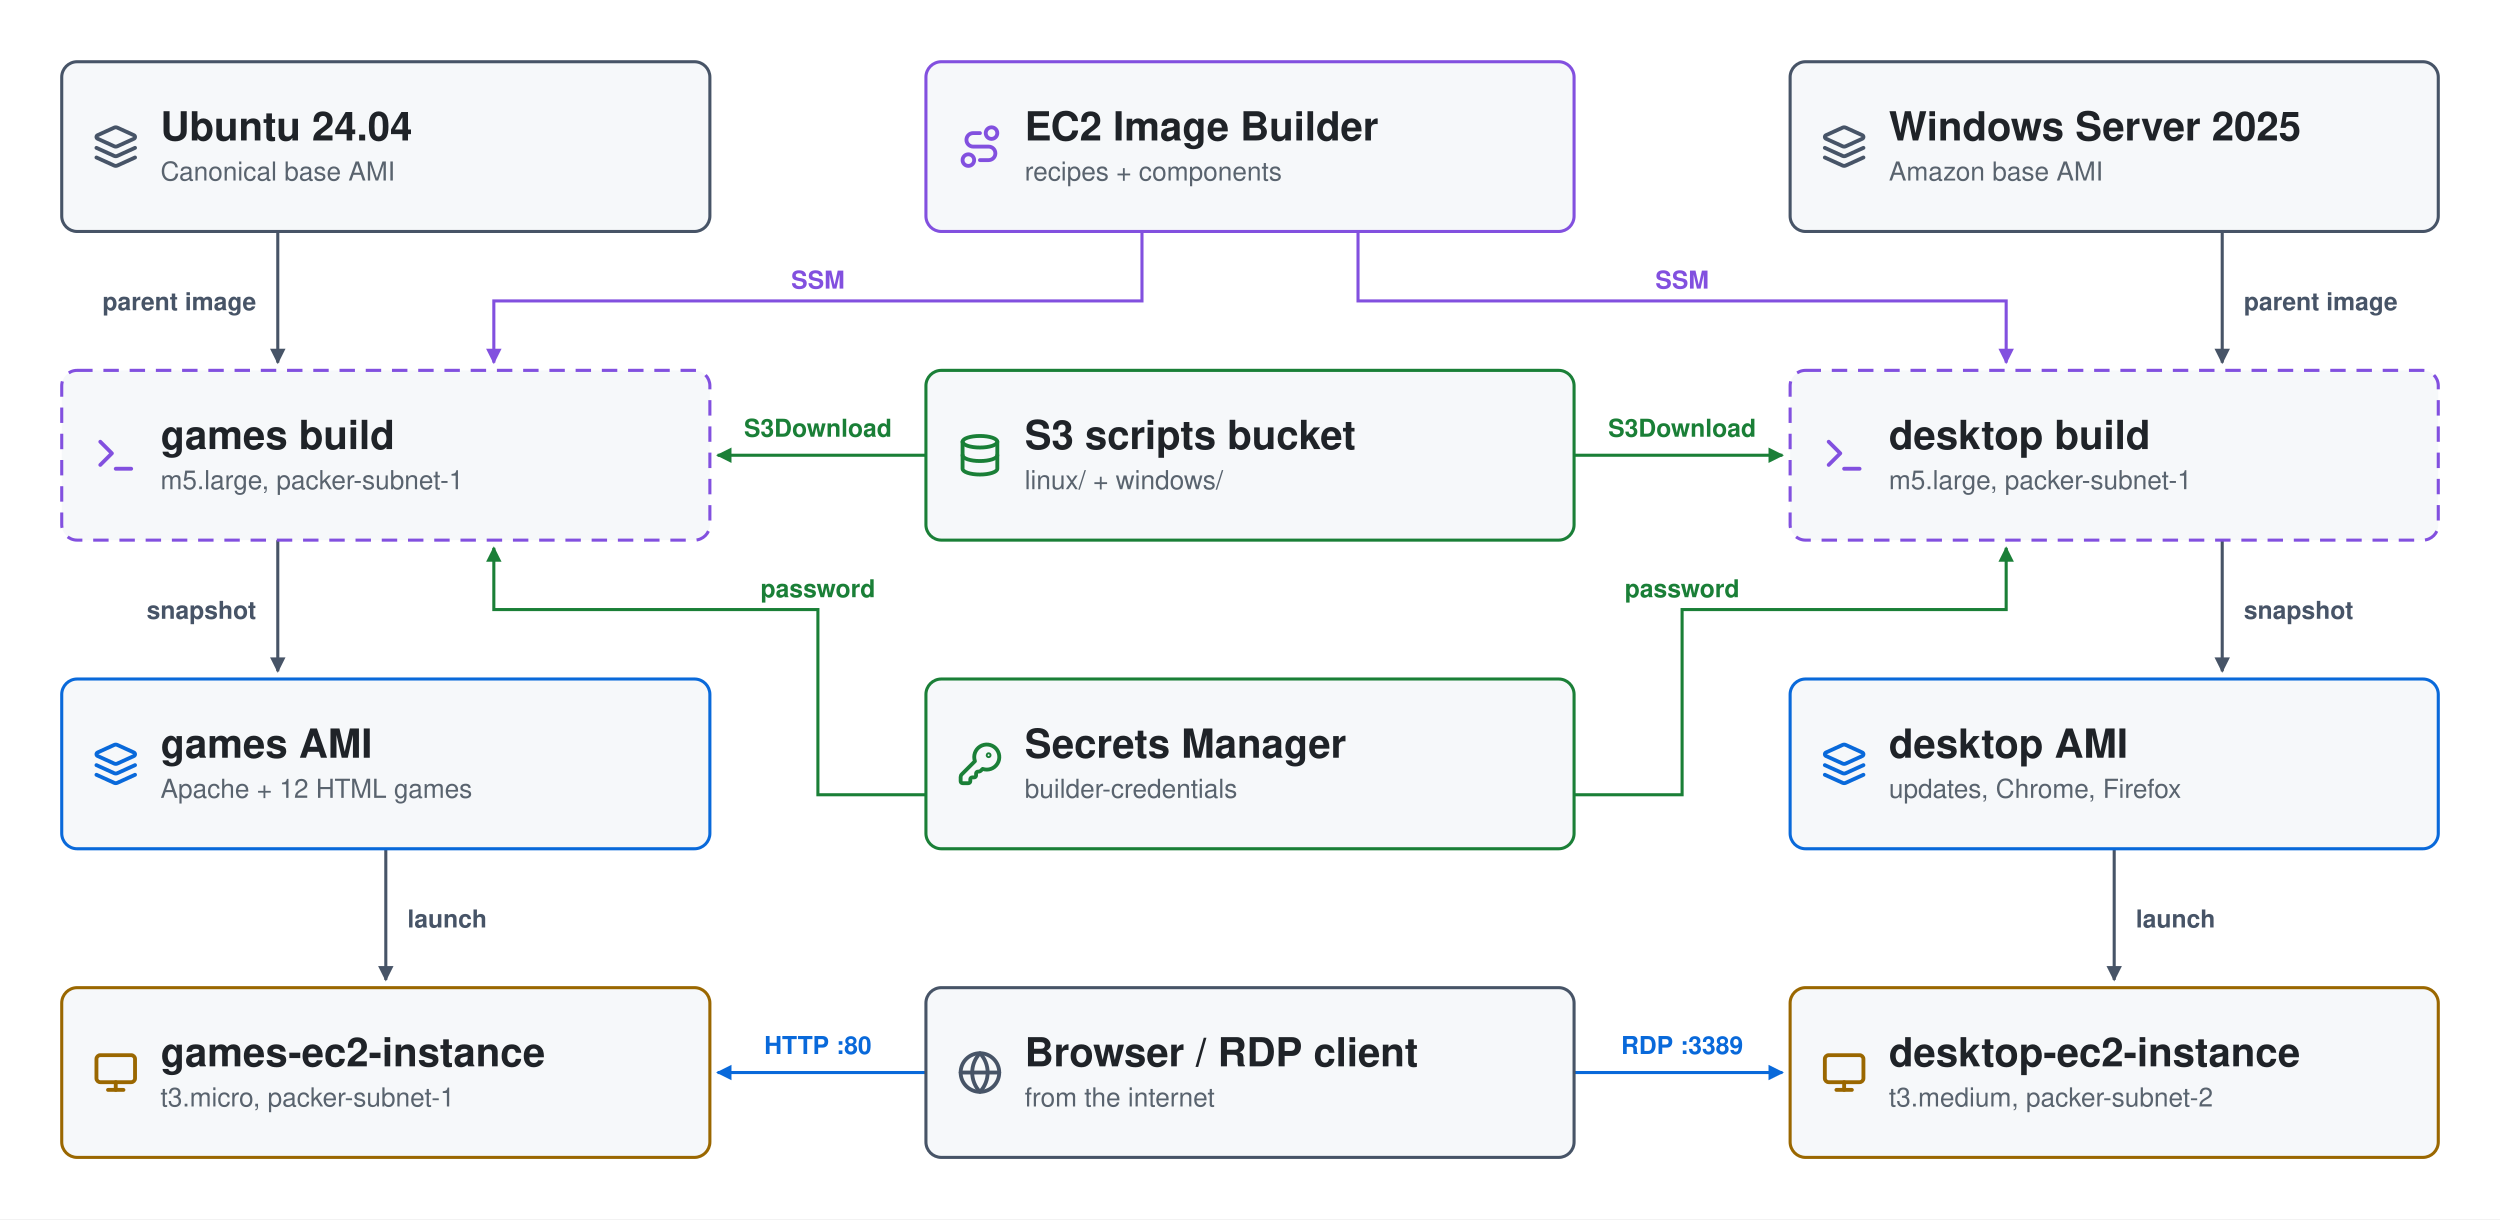
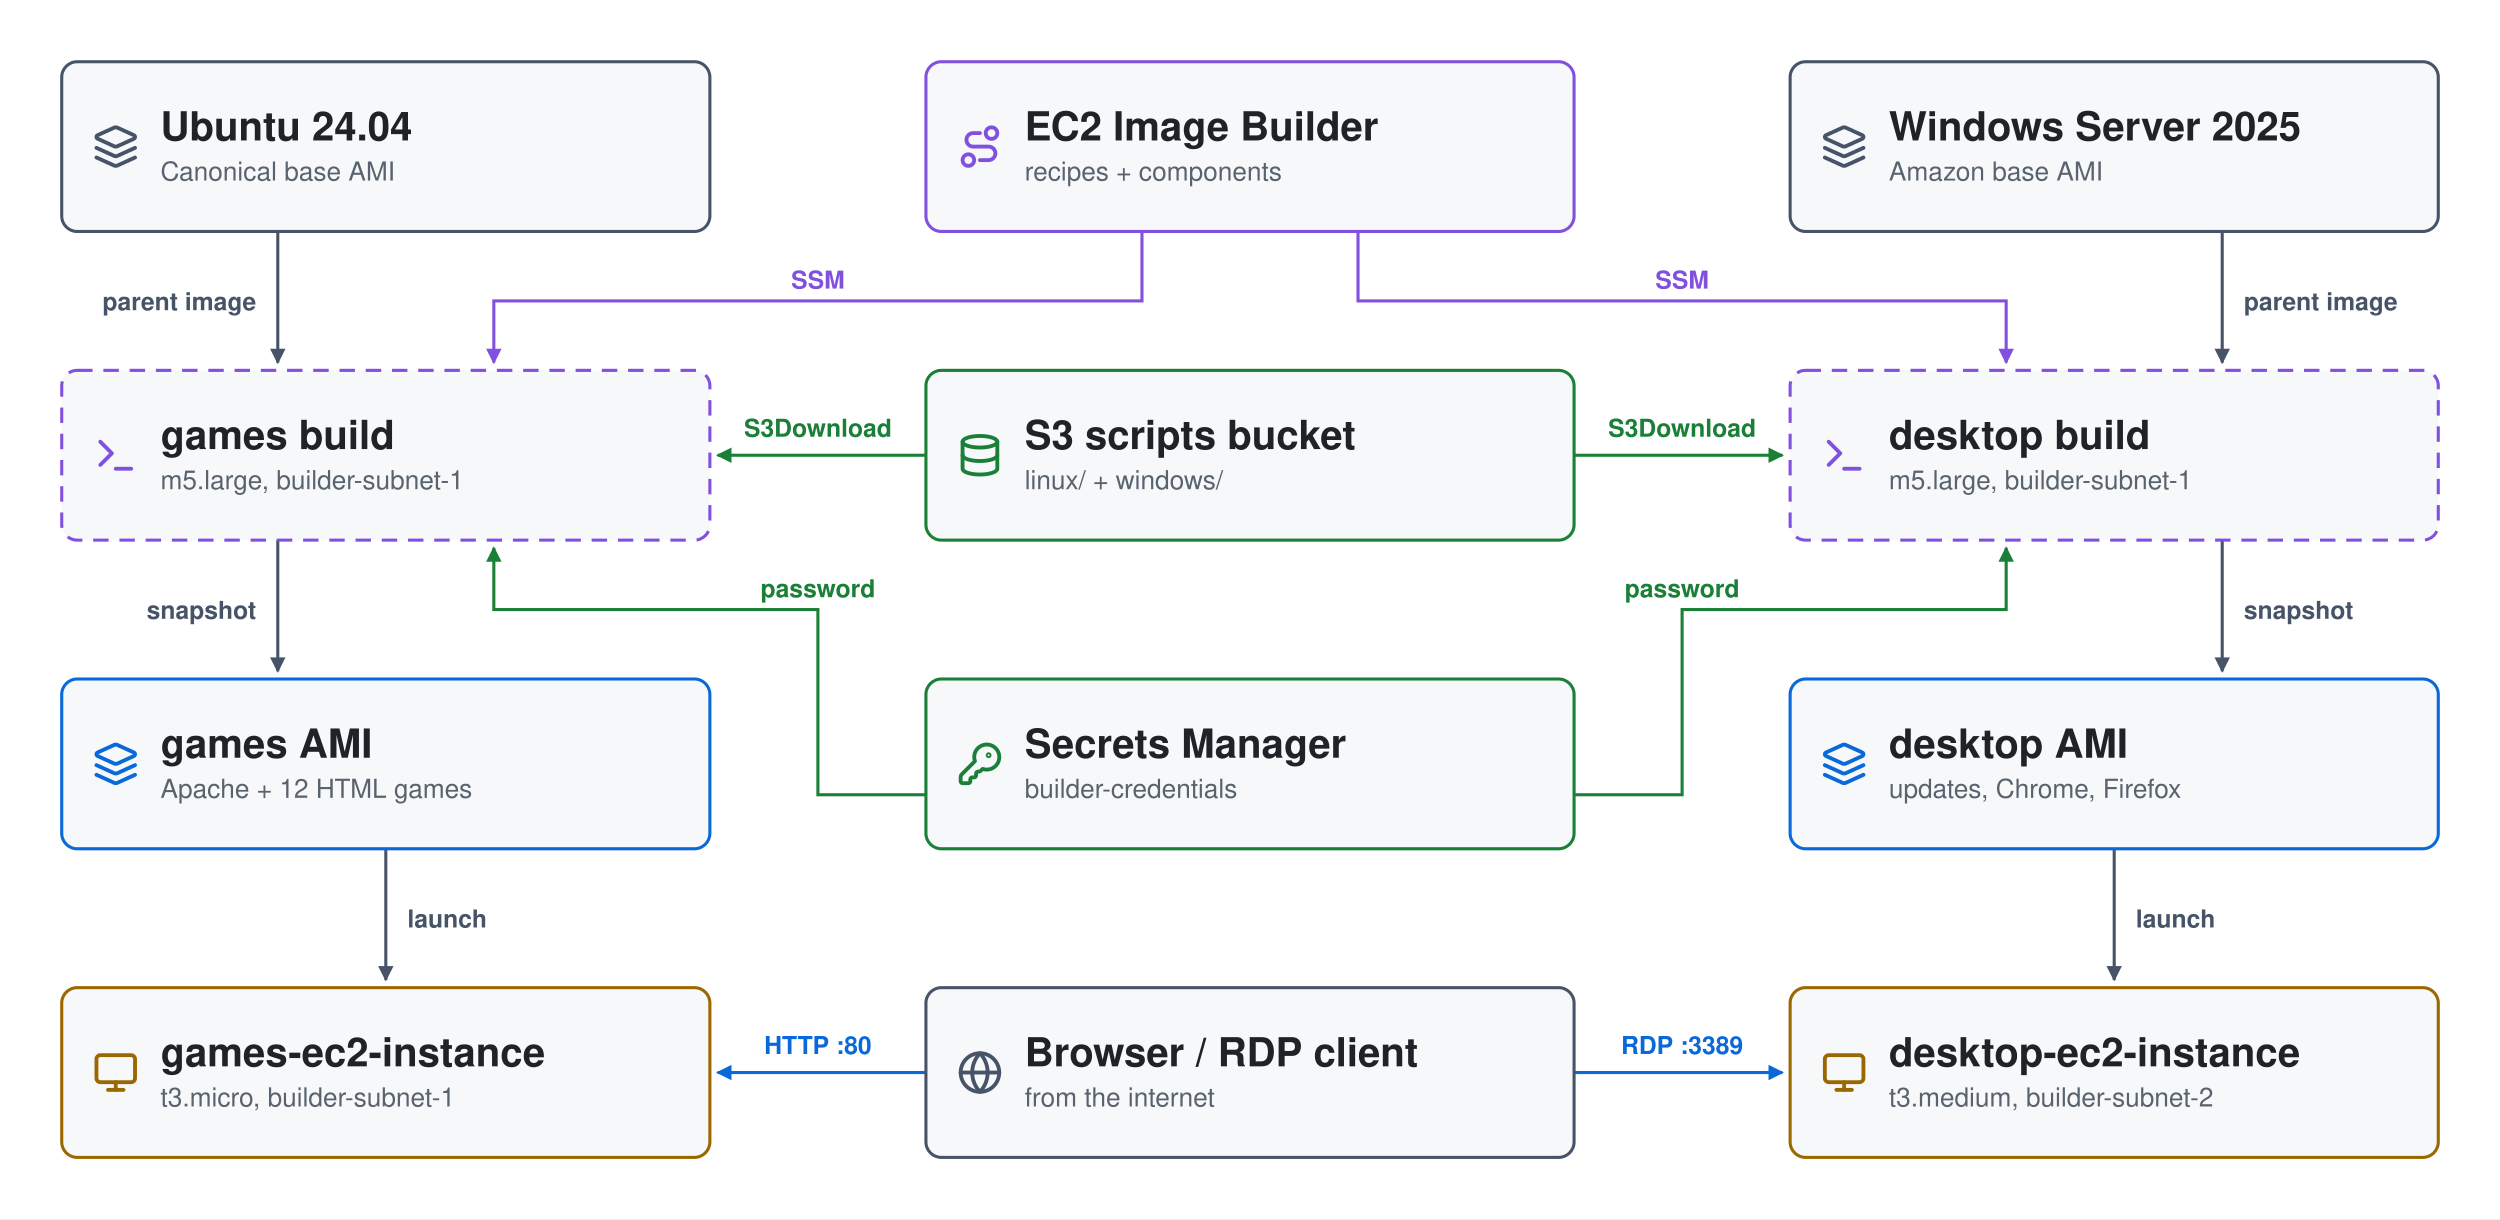
<svg xmlns="http://www.w3.org/2000/svg" width="1620" height="790" viewBox="0 0 1620 790" role="img" aria-label="EC2 Image Builder builds two AMIs inside a pre-built VPC, driving each build instance through SSM with no inbound ports. The games build starts from Canonical's Ubuntu 24.04 image and installs Apache with twelve HTML games; the desktop build starts from Amazon's Windows Server 2025 image and installs Windows updates, Chrome and Firefox. Both build instances download their scripts from an S3 bucket and read the builder account password from Secrets Manager themselves. Terraform then launches a server from each AMI: a browser reaches the games server over HTTP, and an RDP client reaches the Windows desktop server.">
  <defs>
    <marker id="a_e_gparent" viewBox="0 0 10 10" refX="9" refY="5" markerWidth="5" markerHeight="5" orient="auto-start-reverse">
      <path d="M0,0 L10,5 L0,10 z" fill="#475467" />
    </marker>
    <marker id="a_e_dparent" viewBox="0 0 10 10" refX="9" refY="5" markerWidth="5" markerHeight="5" orient="auto-start-reverse">
      <path d="M0,0 L10,5 L0,10 z" fill="#475467" />
    </marker>
    <marker id="a_e_gssm" viewBox="0 0 10 10" refX="9" refY="5" markerWidth="5" markerHeight="5" orient="auto-start-reverse">
      <path d="M0,0 L10,5 L0,10 z" fill="#8250df" />
    </marker>
    <marker id="a_e_dssm" viewBox="0 0 10 10" refX="9" refY="5" markerWidth="5" markerHeight="5" orient="auto-start-reverse">
      <path d="M0,0 L10,5 L0,10 z" fill="#8250df" />
    </marker>
    <marker id="a_e_gs3" viewBox="0 0 10 10" refX="9" refY="5" markerWidth="5" markerHeight="5" orient="auto-start-reverse">
      <path d="M0,0 L10,5 L0,10 z" fill="#1a7f37" />
    </marker>
    <marker id="a_e_ds3" viewBox="0 0 10 10" refX="9" refY="5" markerWidth="5" markerHeight="5" orient="auto-start-reverse">
      <path d="M0,0 L10,5 L0,10 z" fill="#1a7f37" />
    </marker>
    <marker id="a_e_gpw" viewBox="0 0 10 10" refX="9" refY="5" markerWidth="5" markerHeight="5" orient="auto-start-reverse">
      <path d="M0,0 L10,5 L0,10 z" fill="#1a7f37" />
    </marker>
    <marker id="a_e_dpw" viewBox="0 0 10 10" refX="9" refY="5" markerWidth="5" markerHeight="5" orient="auto-start-reverse">
      <path d="M0,0 L10,5 L0,10 z" fill="#1a7f37" />
    </marker>
    <marker id="a_e_gami" viewBox="0 0 10 10" refX="9" refY="5" markerWidth="5" markerHeight="5" orient="auto-start-reverse">
      <path d="M0,0 L10,5 L0,10 z" fill="#475467" />
    </marker>
    <marker id="a_e_dami" viewBox="0 0 10 10" refX="9" refY="5" markerWidth="5" markerHeight="5" orient="auto-start-reverse">
      <path d="M0,0 L10,5 L0,10 z" fill="#475467" />
    </marker>
    <marker id="a_e_glaunch" viewBox="0 0 10 10" refX="9" refY="5" markerWidth="5" markerHeight="5" orient="auto-start-reverse">
      <path d="M0,0 L10,5 L0,10 z" fill="#475467" />
    </marker>
    <marker id="a_e_dlaunch" viewBox="0 0 10 10" refX="9" refY="5" markerWidth="5" markerHeight="5" orient="auto-start-reverse">
      <path d="M0,0 L10,5 L0,10 z" fill="#475467" />
    </marker>
    <marker id="a_e_http" viewBox="0 0 10 10" refX="9" refY="5" markerWidth="5" markerHeight="5" orient="auto-start-reverse">
      <path d="M0,0 L10,5 L0,10 z" fill="#0969da" />
    </marker>
    <marker id="a_e_rdp" viewBox="0 0 10 10" refX="9" refY="5" markerWidth="5" markerHeight="5" orient="auto-start-reverse">
      <path d="M0,0 L10,5 L0,10 z" fill="#0969da" />
    </marker>
  </defs>
  <rect width="1620" height="790" fill="#ffffff" />
  <path d="M180.0,150 V235" fill="none" stroke="#475467" stroke-width="2" marker-end="url(#a_e_gparent)" />
  <text x="166.0" y="201.0" text-anchor="end" font-family="-apple-system, BlinkMacSystemFont, Segoe UI, Helvetica, Arial, sans-serif" font-size="16" font-weight="600" fill="#475467" stroke="#ffffff" stroke-width="6" paint-order="stroke">parent image</text>
  <path d="M1440.0,150 V235" fill="none" stroke="#475467" stroke-width="2" marker-end="url(#a_e_dparent)" />
  <text x="1454.0" y="201.0" text-anchor="start" font-family="-apple-system, BlinkMacSystemFont, Segoe UI, Helvetica, Arial, sans-serif" font-size="16" font-weight="600" fill="#475467" stroke="#ffffff" stroke-width="6" paint-order="stroke">parent image</text>
  <path d="M740.0,150 V195.0 H320.0 V235" fill="none" stroke="#8250df" stroke-width="2" marker-end="url(#a_e_gssm)" />
  <text x="530.0" y="187.0" text-anchor="middle" font-family="-apple-system, BlinkMacSystemFont, Segoe UI, Helvetica, Arial, sans-serif" font-size="16" font-weight="600" fill="#8250df" stroke="#ffffff" stroke-width="6" paint-order="stroke">SSM</text>
  <path d="M880.0,150 V195.0 H1300.0 V235" fill="none" stroke="#8250df" stroke-width="2" marker-end="url(#a_e_dssm)" />
  <text x="1090.0" y="187.0" text-anchor="middle" font-family="-apple-system, BlinkMacSystemFont, Segoe UI, Helvetica, Arial, sans-serif" font-size="16" font-weight="600" fill="#8250df" stroke="#ffffff" stroke-width="6" paint-order="stroke">SSM</text>
  <path d="M600,295.0 H465" fill="none" stroke="#1a7f37" stroke-width="2" marker-end="url(#a_e_gs3)" />
  <text x="530.0" y="283.0" text-anchor="middle" font-family="-apple-system, BlinkMacSystemFont, Segoe UI, Helvetica, Arial, sans-serif" font-size="16" font-weight="600" fill="#1a7f37" stroke="#ffffff" stroke-width="6" paint-order="stroke">S3Download</text>
  <path d="M1020,295.0 H1155" fill="none" stroke="#1a7f37" stroke-width="2" marker-end="url(#a_e_ds3)" />
  <text x="1090.0" y="283.0" text-anchor="middle" font-family="-apple-system, BlinkMacSystemFont, Segoe UI, Helvetica, Arial, sans-serif" font-size="16" font-weight="600" fill="#1a7f37" stroke="#ffffff" stroke-width="6" paint-order="stroke">S3Download</text>
  <path d="M600,515.0 H530.0 V395.0 H320.0 V355" fill="none" stroke="#1a7f37" stroke-width="2" marker-end="url(#a_e_gpw)" />
  <text x="530.0" y="387.0" text-anchor="middle" font-family="-apple-system, BlinkMacSystemFont, Segoe UI, Helvetica, Arial, sans-serif" font-size="16" font-weight="600" fill="#1a7f37" stroke="#ffffff" stroke-width="6" paint-order="stroke">password</text>
  <path d="M1020,515.0 H1090.0 V395.0 H1300.0 V355" fill="none" stroke="#1a7f37" stroke-width="2" marker-end="url(#a_e_dpw)" />
  <text x="1090.0" y="387.0" text-anchor="middle" font-family="-apple-system, BlinkMacSystemFont, Segoe UI, Helvetica, Arial, sans-serif" font-size="16" font-weight="600" fill="#1a7f37" stroke="#ffffff" stroke-width="6" paint-order="stroke">password</text>
  <path d="M180.0,350 V435" fill="none" stroke="#475467" stroke-width="2" marker-end="url(#a_e_gami)" />
  <text x="166.0" y="401.0" text-anchor="end" font-family="-apple-system, BlinkMacSystemFont, Segoe UI, Helvetica, Arial, sans-serif" font-size="16" font-weight="600" fill="#475467" stroke="#ffffff" stroke-width="6" paint-order="stroke">snapshot</text>
  <path d="M1440.0,350 V435" fill="none" stroke="#475467" stroke-width="2" marker-end="url(#a_e_dami)" />
  <text x="1454.0" y="401.0" text-anchor="start" font-family="-apple-system, BlinkMacSystemFont, Segoe UI, Helvetica, Arial, sans-serif" font-size="16" font-weight="600" fill="#475467" stroke="#ffffff" stroke-width="6" paint-order="stroke">snapshot</text>
  <path d="M250.0,550 V635" fill="none" stroke="#475467" stroke-width="2" marker-end="url(#a_e_glaunch)" />
  <text x="264.0" y="601.0" text-anchor="start" font-family="-apple-system, BlinkMacSystemFont, Segoe UI, Helvetica, Arial, sans-serif" font-size="16" font-weight="600" fill="#475467" stroke="#ffffff" stroke-width="6" paint-order="stroke">launch</text>
  <path d="M1370.0,550 V635" fill="none" stroke="#475467" stroke-width="2" marker-end="url(#a_e_dlaunch)" />
  <text x="1384.0" y="601.0" text-anchor="start" font-family="-apple-system, BlinkMacSystemFont, Segoe UI, Helvetica, Arial, sans-serif" font-size="16" font-weight="600" fill="#475467" stroke="#ffffff" stroke-width="6" paint-order="stroke">launch</text>
  <path d="M600,695.0 H465" fill="none" stroke="#0969da" stroke-width="2" marker-end="url(#a_e_http)" />
  <text x="530.0" y="683.0" text-anchor="middle" font-family="-apple-system, BlinkMacSystemFont, Segoe UI, Helvetica, Arial, sans-serif" font-size="16" font-weight="600" fill="#0969da" stroke="#ffffff" stroke-width="6" paint-order="stroke">HTTP :80</text>
  <path d="M1020,695.0 H1155" fill="none" stroke="#0969da" stroke-width="2" marker-end="url(#a_e_rdp)" />
  <text x="1090.0" y="683.0" text-anchor="middle" font-family="-apple-system, BlinkMacSystemFont, Segoe UI, Helvetica, Arial, sans-serif" font-size="16" font-weight="600" fill="#0969da" stroke="#ffffff" stroke-width="6" paint-order="stroke">RDP :3389</text>
  <rect x="40" y="40" width="420" height="110" rx="10" ry="10" fill="#f6f8fa" stroke="#475467" stroke-width="2" />
  <g transform="translate(60,80.0) scale(1.25)" fill="none" stroke="#475467" stroke-width="2" stroke-linecap="round" stroke-linejoin="round">
    <path d="m12.83 2.18a2 2 0 0 0-1.66 0L2.6 6.08a1 1 0 0 0 0 1.83l8.58 3.91a2 2 0 0 0 1.66 0l8.58-3.9a1 1 0 0 0 0-1.83Z" />
    <path d="m22 17.65-9.17 4.16a2 2 0 0 1-1.66 0L2 17.65" />
    <path d="m22 12.65-9.17 4.16a2 2 0 0 1-1.66 0L2 12.65" />
  </g>
  <text x="104.0" y="91.0" font-family="-apple-system, BlinkMacSystemFont, Segoe UI, Helvetica, Arial, sans-serif" font-size="26" font-weight="600" fill="#1f2328">Ubuntu 24.04</text>
  <text x="104.0" y="117.0" font-family="-apple-system, BlinkMacSystemFont, Segoe UI, Helvetica, Arial, sans-serif" font-size="17" fill="#59636e">Canonical base AMI</text>
  <rect x="600" y="40" width="420" height="110" rx="10" ry="10" fill="#f6f8fa" stroke="#8250df" stroke-width="2" />
  <g transform="translate(620,80.0) scale(1.25)" fill="none" stroke="#8250df" stroke-width="2" stroke-linecap="round" stroke-linejoin="round">
    <circle cx="6" cy="19" r="3" />
    <circle cx="18" cy="5" r="3" />
    <path d="M12 19h4.5a3.5 3.5 0 0 0 0-7h-8a3.5 3.5 0 0 1 0-7H12" />
  </g>
  <text x="664.0" y="91.0" font-family="-apple-system, BlinkMacSystemFont, Segoe UI, Helvetica, Arial, sans-serif" font-size="26" font-weight="600" fill="#1f2328">EC2 Image Builder</text>
  <text x="664.0" y="117.0" font-family="-apple-system, BlinkMacSystemFont, Segoe UI, Helvetica, Arial, sans-serif" font-size="17" fill="#59636e">recipes + components</text>
  <rect x="1160" y="40" width="420" height="110" rx="10" ry="10" fill="#f6f8fa" stroke="#475467" stroke-width="2" />
  <g transform="translate(1180,80.0) scale(1.25)" fill="none" stroke="#475467" stroke-width="2" stroke-linecap="round" stroke-linejoin="round">
    <path d="m12.83 2.18a2 2 0 0 0-1.66 0L2.6 6.08a1 1 0 0 0 0 1.83l8.58 3.91a2 2 0 0 0 1.66 0l8.58-3.9a1 1 0 0 0 0-1.83Z" />
    <path d="m22 17.65-9.17 4.16a2 2 0 0 1-1.66 0L2 17.65" />
    <path d="m22 12.65-9.17 4.16a2 2 0 0 1-1.66 0L2 12.65" />
  </g>
  <text x="1224.0" y="91.0" font-family="-apple-system, BlinkMacSystemFont, Segoe UI, Helvetica, Arial, sans-serif" font-size="26" font-weight="600" fill="#1f2328">Windows Server 2025</text>
  <text x="1224.0" y="117.0" font-family="-apple-system, BlinkMacSystemFont, Segoe UI, Helvetica, Arial, sans-serif" font-size="17" fill="#59636e">Amazon base AMI</text>
  <rect x="40" y="240" width="420" height="110" rx="10" ry="10" fill="#f6f8fa" stroke="#8250df" stroke-width="2" stroke-dasharray="10 7" />
  <g transform="translate(60,280.0) scale(1.25)" fill="none" stroke="#8250df" stroke-width="2" stroke-linecap="round" stroke-linejoin="round">
    <polyline points="4 17 10 11 4 5" />
    <line x1="12" x2="20" y1="19" y2="19" />
  </g>
  <text x="104.0" y="291.0" font-family="-apple-system, BlinkMacSystemFont, Segoe UI, Helvetica, Arial, sans-serif" font-size="26" font-weight="600" fill="#1f2328">games build</text>
-   <text x="104.0" y="317.0" font-family="-apple-system, BlinkMacSystemFont, Segoe UI, Helvetica, Arial, sans-serif" font-size="17" fill="#59636e">m5.large, packer-subnet-1</text>
+   <text x="104.0" y="317.0" font-family="-apple-system, BlinkMacSystemFont, Segoe UI, Helvetica, Arial, sans-serif" font-size="17" fill="#59636e">m5.large, builder-subnet-1</text>
  <rect x="600" y="240" width="420" height="110" rx="10" ry="10" fill="#f6f8fa" stroke="#1a7f37" stroke-width="2" />
  <g transform="translate(620,280.0) scale(1.25)" fill="none" stroke="#1a7f37" stroke-width="2" stroke-linecap="round" stroke-linejoin="round">
    <ellipse cx="12" cy="5" rx="9" ry="3" />
    <path d="M3 5V19A9 3 0 0 0 21 19V5" />
    <path d="M3 12A9 3 0 0 0 21 12" />
  </g>
  <text x="664.0" y="291.0" font-family="-apple-system, BlinkMacSystemFont, Segoe UI, Helvetica, Arial, sans-serif" font-size="26" font-weight="600" fill="#1f2328">S3 scripts bucket</text>
  <text x="664.0" y="317.0" font-family="-apple-system, BlinkMacSystemFont, Segoe UI, Helvetica, Arial, sans-serif" font-size="17" fill="#59636e">linux/ + windows/</text>
  <rect x="1160" y="240" width="420" height="110" rx="10" ry="10" fill="#f6f8fa" stroke="#8250df" stroke-width="2" stroke-dasharray="10 7" />
  <g transform="translate(1180,280.0) scale(1.25)" fill="none" stroke="#8250df" stroke-width="2" stroke-linecap="round" stroke-linejoin="round">
    <polyline points="4 17 10 11 4 5" />
    <line x1="12" x2="20" y1="19" y2="19" />
  </g>
  <text x="1224.0" y="291.0" font-family="-apple-system, BlinkMacSystemFont, Segoe UI, Helvetica, Arial, sans-serif" font-size="26" font-weight="600" fill="#1f2328">desktop build</text>
-   <text x="1224.0" y="317.0" font-family="-apple-system, BlinkMacSystemFont, Segoe UI, Helvetica, Arial, sans-serif" font-size="17" fill="#59636e">m5.large, packer-subnet-1</text>
+   <text x="1224.0" y="317.0" font-family="-apple-system, BlinkMacSystemFont, Segoe UI, Helvetica, Arial, sans-serif" font-size="17" fill="#59636e">m5.large, builder-subnet-1</text>
  <rect x="40" y="440" width="420" height="110" rx="10" ry="10" fill="#f6f8fa" stroke="#0969da" stroke-width="2" />
  <g transform="translate(60,480.0) scale(1.25)" fill="none" stroke="#0969da" stroke-width="2" stroke-linecap="round" stroke-linejoin="round">
    <path d="m12.83 2.18a2 2 0 0 0-1.66 0L2.6 6.08a1 1 0 0 0 0 1.83l8.58 3.91a2 2 0 0 0 1.66 0l8.58-3.9a1 1 0 0 0 0-1.83Z" />
    <path d="m22 17.65-9.17 4.16a2 2 0 0 1-1.66 0L2 17.65" />
    <path d="m22 12.65-9.17 4.16a2 2 0 0 1-1.66 0L2 12.65" />
  </g>
  <text x="104.0" y="491.0" font-family="-apple-system, BlinkMacSystemFont, Segoe UI, Helvetica, Arial, sans-serif" font-size="26" font-weight="600" fill="#1f2328">games AMI</text>
  <text x="104.0" y="517.0" font-family="-apple-system, BlinkMacSystemFont, Segoe UI, Helvetica, Arial, sans-serif" font-size="17" fill="#59636e">Apache + 12 HTML games</text>
  <rect x="600" y="440" width="420" height="110" rx="10" ry="10" fill="#f6f8fa" stroke="#1a7f37" stroke-width="2" />
  <g transform="translate(620,480.0) scale(1.25)" fill="none" stroke="#1a7f37" stroke-width="2" stroke-linecap="round" stroke-linejoin="round">
    <path d="M2.586 17.414A2 2 0 0 0 2 18.828V21a1 1 0 0 0 1 1h3a1 1 0 0 0 1-1v-1a1 1 0 0 1 1-1h1a1 1 0 0 0 1-1v-1a1 1 0 0 1 1-1h.172a2 2 0 0 0 1.414-.586l.814-.814a6.5 6.5 0 1 0-4-4z" />
    <circle cx="16.5" cy="7.5" r=".5" />
  </g>
  <text x="664.0" y="491.0" font-family="-apple-system, BlinkMacSystemFont, Segoe UI, Helvetica, Arial, sans-serif" font-size="26" font-weight="600" fill="#1f2328">Secrets Manager</text>
  <text x="664.0" y="517.0" font-family="-apple-system, BlinkMacSystemFont, Segoe UI, Helvetica, Arial, sans-serif" font-size="17" fill="#59636e">builder-credentials</text>
  <rect x="1160" y="440" width="420" height="110" rx="10" ry="10" fill="#f6f8fa" stroke="#0969da" stroke-width="2" />
  <g transform="translate(1180,480.0) scale(1.25)" fill="none" stroke="#0969da" stroke-width="2" stroke-linecap="round" stroke-linejoin="round">
    <path d="m12.83 2.18a2 2 0 0 0-1.66 0L2.6 6.08a1 1 0 0 0 0 1.83l8.58 3.91a2 2 0 0 0 1.66 0l8.58-3.9a1 1 0 0 0 0-1.83Z" />
    <path d="m22 17.65-9.17 4.16a2 2 0 0 1-1.66 0L2 17.65" />
    <path d="m22 12.65-9.17 4.16a2 2 0 0 1-1.66 0L2 12.65" />
  </g>
  <text x="1224.0" y="491.0" font-family="-apple-system, BlinkMacSystemFont, Segoe UI, Helvetica, Arial, sans-serif" font-size="26" font-weight="600" fill="#1f2328">desktop AMI</text>
  <text x="1224.0" y="517.0" font-family="-apple-system, BlinkMacSystemFont, Segoe UI, Helvetica, Arial, sans-serif" font-size="17" fill="#59636e">updates, Chrome, Firefox</text>
  <rect x="40" y="640" width="420" height="110" rx="10" ry="10" fill="#f6f8fa" stroke="#9a6700" stroke-width="2" />
  <g transform="translate(60,680.0) scale(1.25)" fill="none" stroke="#9a6700" stroke-width="2" stroke-linecap="round" stroke-linejoin="round">
    <rect width="20" height="14" x="2" y="3" rx="2" />
    <line x1="8" x2="16" y1="21" y2="21" />
    <line x1="12" x2="12" y1="17" y2="21" />
  </g>
  <text x="104.0" y="691.0" font-family="-apple-system, BlinkMacSystemFont, Segoe UI, Helvetica, Arial, sans-serif" font-size="26" font-weight="600" fill="#1f2328">games-ec2-instance</text>
-   <text x="104.0" y="717.0" font-family="-apple-system, BlinkMacSystemFont, Segoe UI, Helvetica, Arial, sans-serif" font-size="17" fill="#59636e">t3.micro, packer-subnet-1</text>
+   <text x="104.0" y="717.0" font-family="-apple-system, BlinkMacSystemFont, Segoe UI, Helvetica, Arial, sans-serif" font-size="17" fill="#59636e">t3.micro, builder-subnet-1</text>
  <rect x="600" y="640" width="420" height="110" rx="10" ry="10" fill="#f6f8fa" stroke="#475467" stroke-width="2" />
  <g transform="translate(620,680.0) scale(1.25)" fill="none" stroke="#475467" stroke-width="2" stroke-linecap="round" stroke-linejoin="round">
    <circle cx="12" cy="12" r="10" />
    <path d="M12 2a14.5 14.5 0 0 0 0 20 14.5 14.5 0 0 0 0-20" />
    <path d="M2 12h20" />
  </g>
  <text x="664.0" y="691.0" font-family="-apple-system, BlinkMacSystemFont, Segoe UI, Helvetica, Arial, sans-serif" font-size="26" font-weight="600" fill="#1f2328">Browser / RDP client</text>
  <text x="664.0" y="717.0" font-family="-apple-system, BlinkMacSystemFont, Segoe UI, Helvetica, Arial, sans-serif" font-size="17" fill="#59636e">from the internet</text>
  <rect x="1160" y="640" width="420" height="110" rx="10" ry="10" fill="#f6f8fa" stroke="#9a6700" stroke-width="2" />
  <g transform="translate(1180,680.0) scale(1.25)" fill="none" stroke="#9a6700" stroke-width="2" stroke-linecap="round" stroke-linejoin="round">
    <rect width="20" height="14" x="2" y="3" rx="2" />
    <line x1="8" x2="16" y1="21" y2="21" />
    <line x1="12" x2="12" y1="17" y2="21" />
  </g>
  <text x="1224.0" y="691.0" font-family="-apple-system, BlinkMacSystemFont, Segoe UI, Helvetica, Arial, sans-serif" font-size="26" font-weight="600" fill="#1f2328">desktop-ec2-instance</text>
-   <text x="1224.0" y="717.0" font-family="-apple-system, BlinkMacSystemFont, Segoe UI, Helvetica, Arial, sans-serif" font-size="17" fill="#59636e">t3.medium, packer-subnet-2</text>
+   <text x="1224.0" y="717.0" font-family="-apple-system, BlinkMacSystemFont, Segoe UI, Helvetica, Arial, sans-serif" font-size="17" fill="#59636e">t3.medium, builder-subnet-2</text>
</svg>
